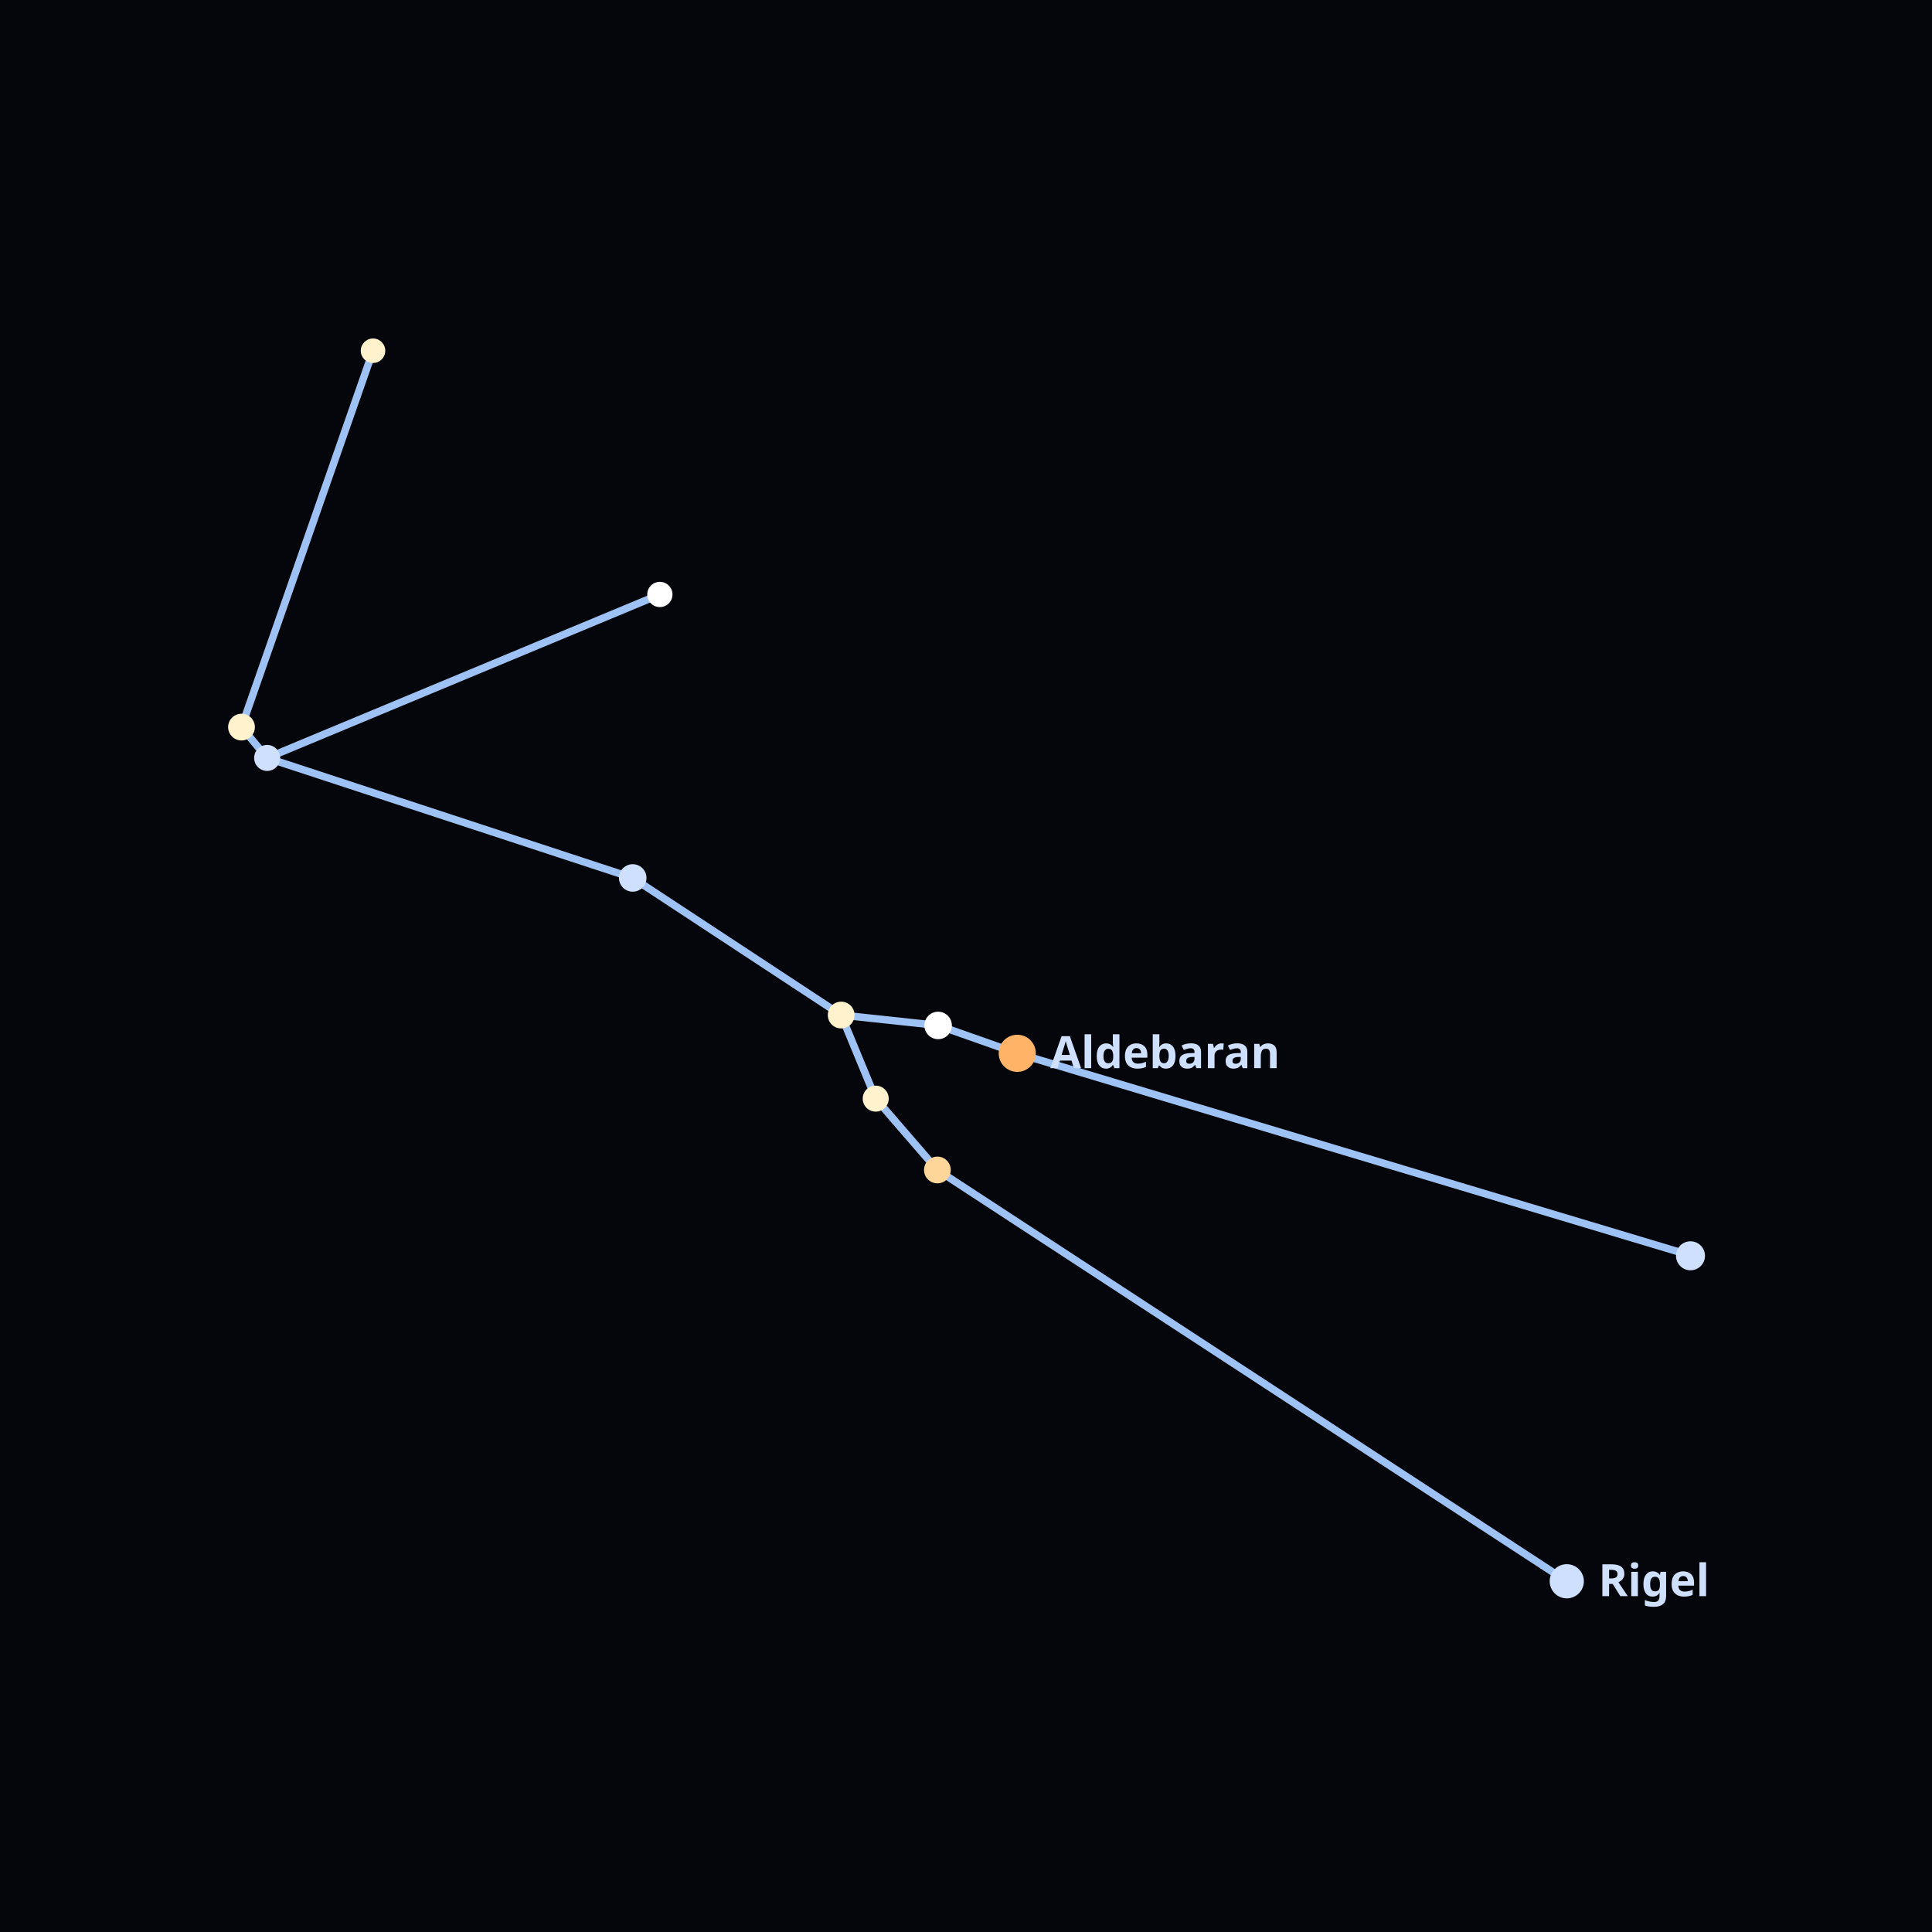
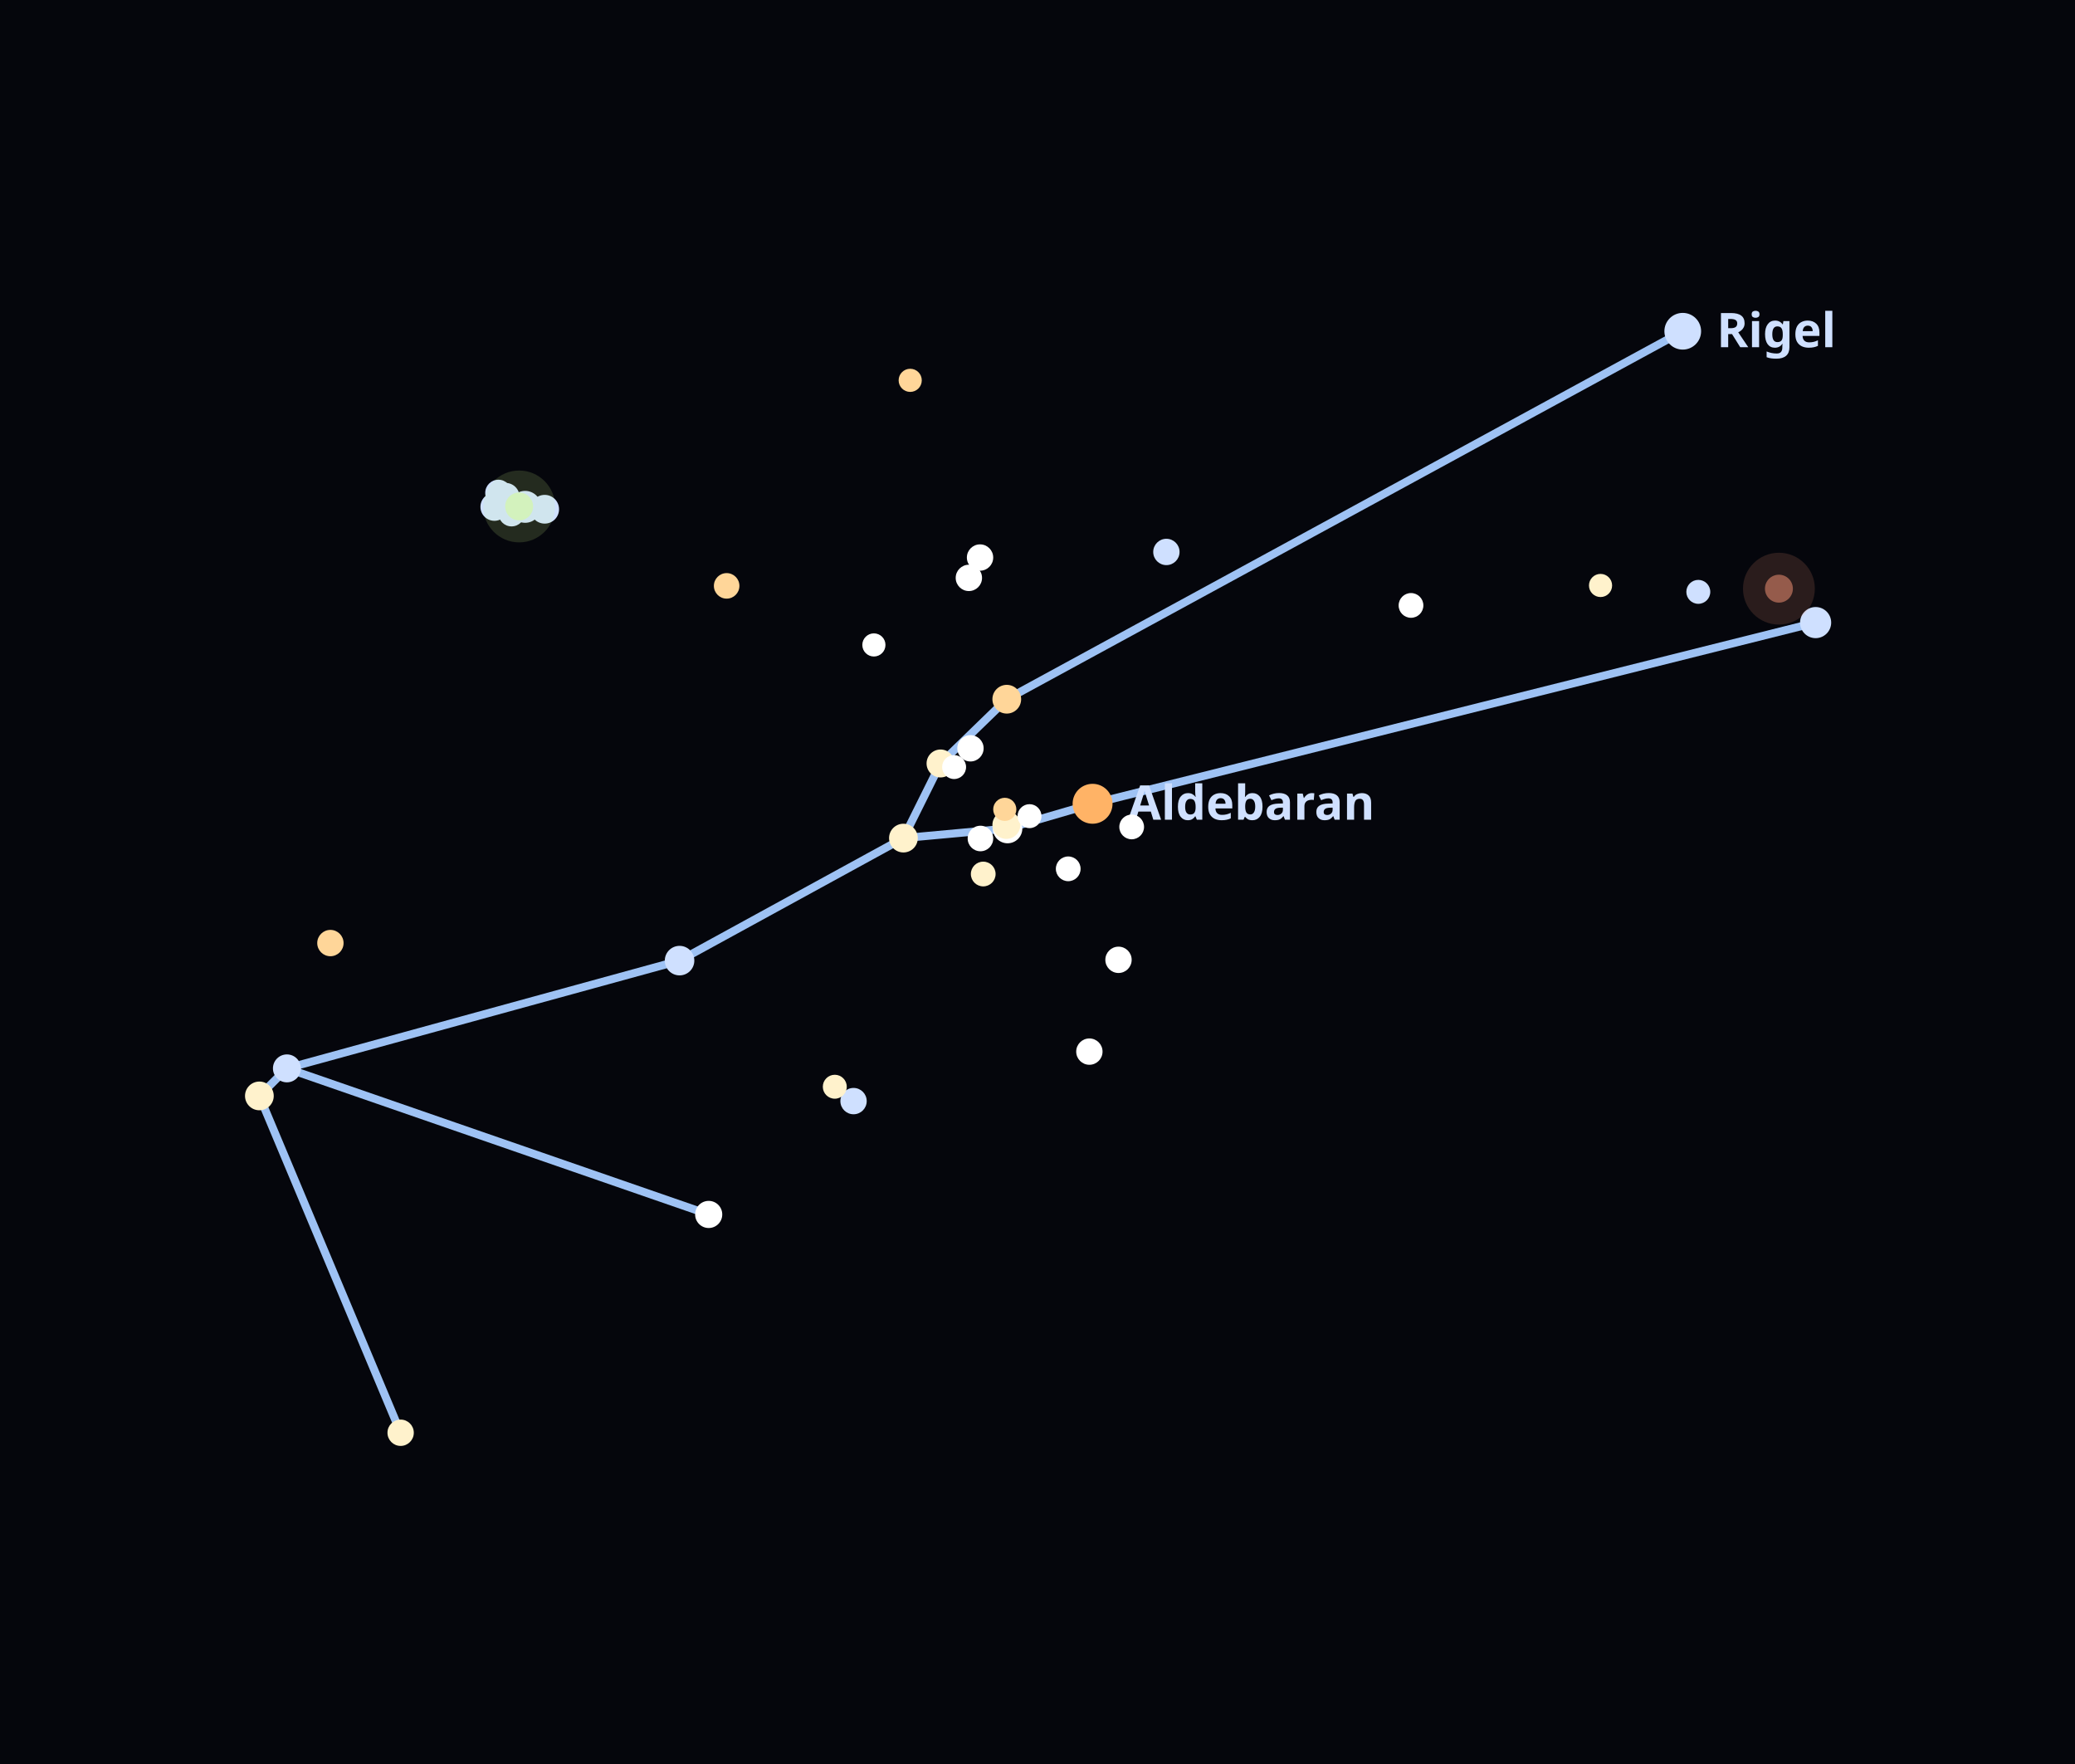
- <svg xmlns="http://www.w3.org/2000/svg" viewBox="0 0 520 520" font-family="Audiowide, Segoe UI, sans-serif">
-   <rect width="520" height="520" fill="#05060c" />
-   <polyline points="455.0,337.9 273.8,283.5 252.5,276.0 226.4,273.2 235.7,295.7 252.3,314.9 421.7,425.6" fill="none" stroke="#a6ccff" stroke-width="2.0" stroke-opacity="0.95" stroke-linejoin="round" />
-   <polyline points="226.4,273.2 170.3,236.3 71.9,204.0 177.6,160.0" fill="none" stroke="#a6ccff" stroke-width="2.0" stroke-opacity="0.95" stroke-linejoin="round" />
-   <polyline points="71.9,204.0 65.0,195.7 100.4,94.4" fill="none" stroke="#a6ccff" stroke-width="2.0" stroke-opacity="0.95" stroke-linejoin="round" />
-   <circle class="star" cx="455.0" cy="338.0" r="3.9" fill="#cfe0ff" data-name="HIP 26451" data-meta="mag 2.97" />
-   <circle class="star" cx="273.8" cy="283.5" r="5.0" fill="#ffb366" data-name="Aldebaran" data-meta="mag 0.87" />
-   <text x="282.7" y="287.5" fill="#cfe0ff" font-size="12" font-weight="bold">Aldebaran</text>
-   <circle class="star" cx="252.5" cy="276.0" r="3.7" fill="#ffffff" data-name="HIP 20894" data-meta="mag 3.4" />
-   <circle class="star" cx="226.4" cy="273.2" r="3.6" fill="#fff2cc" data-name="HIP 20205" data-meta="mag 3.65" />
-   <circle class="star" cx="235.7" cy="295.7" r="3.5" fill="#fff2cc" data-name="HIP 20455" data-meta="mag 3.77" />
-   <circle class="star" cx="252.3" cy="314.9" r="3.6" fill="#ffd699" data-name="HIP 20889" data-meta="mag 3.53" />
-   <circle class="star" cx="421.7" cy="425.6" r="4.6" fill="#cfe0ff" data-name="Rigel" data-meta="mag 1.65" />
-   <text x="430.2" y="429.6" fill="#cfe0ff" font-size="12" font-weight="bold">Rigel</text>
-   <circle class="star" cx="170.3" cy="236.3" r="3.7" fill="#cfe0ff" data-name="HIP 18724" data-meta="mag 3.41" />
-   <circle class="star" cx="71.9" cy="204.0" r="3.5" fill="#cfe0ff" data-name="HIP 16083" data-meta="mag 3.73" />
-   <circle class="star" cx="177.6" cy="160.0" r="3.4" fill="#ffffff" data-name="HIP 18907" data-meta="mag 3.91" />
-   <circle class="star" cx="65.0" cy="195.7" r="3.6" fill="#fff2cc" data-name="HIP 15900" data-meta="mag 3.61" />
-   <circle class="star" cx="100.4" cy="94.4" r="3.3" fill="#fff2cc" data-name="HIP 16852" data-meta="mag 4.29" />
-   <circle class="star" cx="393.5" cy="629.9" r="5.4" fill="#fff2cc" data-name="Elnath" data-meta="mag 0.08" />
-   <text x="402.8" y="633.9" fill="#cfe0ff" font-size="12" font-weight="bold">Elnath</text>
+ <svg xmlns="http://www.w3.org/2000/svg" viewBox="0 0 520 442" font-family="Audiowide, Segoe UI, sans-serif">
+   <rect width="520" height="442" fill="#05060c" />
+   <polyline points="455.0,156.0 273.8,201.4 252.5,207.6 226.4,210.0 235.7,191.3 252.3,175.2 421.7,83.0" fill="none" stroke="#a6ccff" stroke-width="2.0" stroke-opacity="0.95" stroke-linejoin="round" />
+   <polyline points="226.4,210.0 170.3,240.7 71.9,267.7 177.6,304.3" fill="none" stroke="#a6ccff" stroke-width="2.0" stroke-opacity="0.95" stroke-linejoin="round" />
+   <polyline points="71.9,267.7 65.0,274.6 100.4,359.0" fill="none" stroke="#a6ccff" stroke-width="2.0" stroke-opacity="0.95" stroke-linejoin="round" />
+   <circle class="star" cx="455.0" cy="156.0" r="3.9" fill="#cfe0ff" data-name="HIP 26451" data-meta="mag 2.97" />
+   <circle class="star" cx="273.8" cy="201.4" r="5.0" fill="#ffb366" data-name="Aldebaran" data-meta="mag 0.87" />
+   <text x="282.7" y="205.4" fill="#cfe0ff" font-size="12" font-weight="bold">Aldebaran</text>
+   <circle class="star" cx="252.5" cy="207.6" r="3.7" fill="#ffffff" data-name="HIP 20894" data-meta="mag 3.4" />
+   <circle class="star" cx="226.4" cy="210.0" r="3.6" fill="#fff2cc" data-name="HIP 20205" data-meta="mag 3.65" />
+   <circle class="star" cx="235.7" cy="191.3" r="3.5" fill="#fff2cc" data-name="HIP 20455" data-meta="mag 3.77" />
+   <circle class="star" cx="252.3" cy="175.2" r="3.6" fill="#ffd699" data-name="HIP 20889" data-meta="mag 3.53" />
+   <circle class="star" cx="421.7" cy="83.0" r="4.6" fill="#cfe0ff" data-name="Rigel" data-meta="mag 1.65" />
+   <text x="430.2" y="87.0" fill="#cfe0ff" font-size="12" font-weight="bold">Rigel</text>
+   <circle class="star" cx="170.3" cy="240.7" r="3.7" fill="#cfe0ff" data-name="HIP 18724" data-meta="mag 3.41" />
+   <circle class="star" cx="71.9" cy="267.7" r="3.5" fill="#cfe0ff" data-name="HIP 16083" data-meta="mag 3.73" />
+   <circle class="star" cx="177.6" cy="304.3" r="3.4" fill="#ffffff" data-name="HIP 18907" data-meta="mag 3.91" />
+   <circle class="star" cx="65.0" cy="274.6" r="3.6" fill="#fff2cc" data-name="HIP 15900" data-meta="mag 3.61" />
+   <circle class="star" cx="100.4" cy="359.0" r="3.3" fill="#fff2cc" data-name="HIP 16852" data-meta="mag 4.29" />
+   <circle class="star" cx="393.5" cy="-87.2" r="5.4" fill="#fff2cc" data-name="Elnath" data-meta="mag 0.08" />
+   <text x="402.8" y="-83.2" fill="#cfe0ff" font-size="12" font-weight="bold">Elnath</text>
+   <circle class="star" cx="131.6" cy="127.0" r="4.0" fill="#cfe0ff" data-name="HIP 17702" data-meta="mag 2.85" />
+   <circle class="star" cx="136.5" cy="127.6" r="3.6" fill="#cfe0ff" data-name="HIP 17847" data-meta="mag 3.62" />
+   <circle class="star" cx="123.9" cy="127.0" r="3.5" fill="#cfe0ff" data-name="HIP 17499" data-meta="mag 3.72" />
+   <circle class="star" cx="252.2" cy="206.7" r="3.5" fill="#fff2cc" data-name="HIP 20885" data-meta="mag 3.84" />
+   <circle class="star" cx="126.7" cy="124.5" r="3.5" fill="#cfe0ff" data-name="HIP 17573" data-meta="mag 3.87" />
+   <circle class="star" cx="82.8" cy="236.3" r="3.3" fill="#ffd699" data-name="HIP 16369" data-meta="mag 4.14" />
+   <circle class="star" cx="128.2" cy="128.6" r="3.3" fill="#cfe0ff" data-name="HIP 17608" data-meta="mag 4.14" />
+   <circle class="star" cx="242.8" cy="144.8" r="3.3" fill="#ffffff" data-name="HIP 20635" data-meta="mag 4.21" />
+   <circle class="star" cx="273.0" cy="263.5" r="3.3" fill="#ffffff" data-name="HIP 21402" data-meta="mag 4.25" />
+   <circle class="star" cx="213.9" cy="275.9" r="3.3" fill="#cfe0ff" data-name="HIP 19860" data-meta="mag 4.27" />
+   <circle class="star" cx="280.3" cy="240.5" r="3.3" fill="#ffffff" data-name="HIP 21589" data-meta="mag 4.27" />
+   <circle class="star" cx="292.3" cy="138.3" r="3.3" fill="#cfe0ff" data-name="HIP 21881" data-meta="mag 4.27" />
+   <circle class="star" cx="245.6" cy="139.7" r="3.3" fill="#ffffff" data-name="HIP 20711" data-meta="mag 4.28" />
+   <circle class="star" cx="124.9" cy="123.5" r="3.3" fill="#cfe0ff" data-name="HIP 17531" data-meta="mag 4.3" />
+   <circle class="star" cx="243.2" cy="187.5" r="3.3" fill="#ffffff" data-name="HIP 20648" data-meta="mag 4.3" />
+   <circle class="star" cx="182.1" cy="146.8" r="3.2" fill="#ffd699" data-name="HIP 19038" data-meta="mag 4.36" />
+   <circle class="star" cx="245.7" cy="210.1" r="3.2" fill="#ffffff" data-name="HIP 20713" data-meta="mag 4.48" />
+   <circle class="star" cx="353.6" cy="151.7" r="3.1" fill="#ffffff" data-name="HIP 23497" data-meta="mag 4.62" />
+   <circle class="star" cx="267.7" cy="217.7" r="3.1" fill="#ffffff" data-name="HIP 21273" data-meta="mag 4.65" />
+   <circle class="star" cx="283.6" cy="207.2" r="3.1" fill="#ffffff" data-name="HIP 21683" data-meta="mag 4.67" />
+   <circle class="star" cx="246.4" cy="219.0" r="3.1" fill="#fff2cc" data-name="HIP 20732" data-meta="mag 4.69" />
+   <circle class="star" cx="258.0" cy="204.5" r="3.0" fill="#ffffff" data-name="HIP 21029" data-meta="mag 4.78" />
+   <circle class="star" cx="239.1" cy="192.2" r="3.0" fill="#ffffff" data-name="HIP 20542" data-meta="mag 4.8" />
+   <circle class="star" cx="209.2" cy="272.3" r="3.0" fill="#fff2cc" data-name="HIP 19740" data-meta="mag 4.84" />
+   <circle class="star" cx="425.6" cy="148.3" r="3.0" fill="#cfe0ff" data-name="HIP 25539" data-meta="mag 4.88" />
+   <circle class="star" cx="219.0" cy="161.6" r="2.9" fill="#ffffff" data-name="HIP 19990" data-meta="mag 4.93" />
+   <circle class="star" cx="251.8" cy="202.8" r="2.9" fill="#ffd699" data-name="HIP 20877" data-meta="mag 4.96" />
+   <circle class="star" cx="401.1" cy="146.7" r="2.9" fill="#fff2cc" data-name="HIP 24822" data-meta="mag 4.96" />
+   <circle class="star" cx="228.1" cy="95.3" r="2.9" fill="#ffd699" data-name="HIP 20250" data-meta="mag 4.97" />
+   <circle class="star" cx="445.8" cy="147.5" r="9" fill="#ff9b7a" fill-opacity="0.15" data-name="M1" data-meta="Resto de supernova" />
+   <circle cx="445.8" cy="147.5" r="3.5" fill="#ff9b7a" fill-opacity="0.5" />
+   <circle class="star" cx="130.1" cy="126.9" r="9" fill="#d6ff8c" fill-opacity="0.15" data-name="M45" data-meta="oc" />
+   <circle cx="130.1" cy="126.9" r="3.5" fill="#d6ff8c" fill-opacity="0.5" />
</svg>
